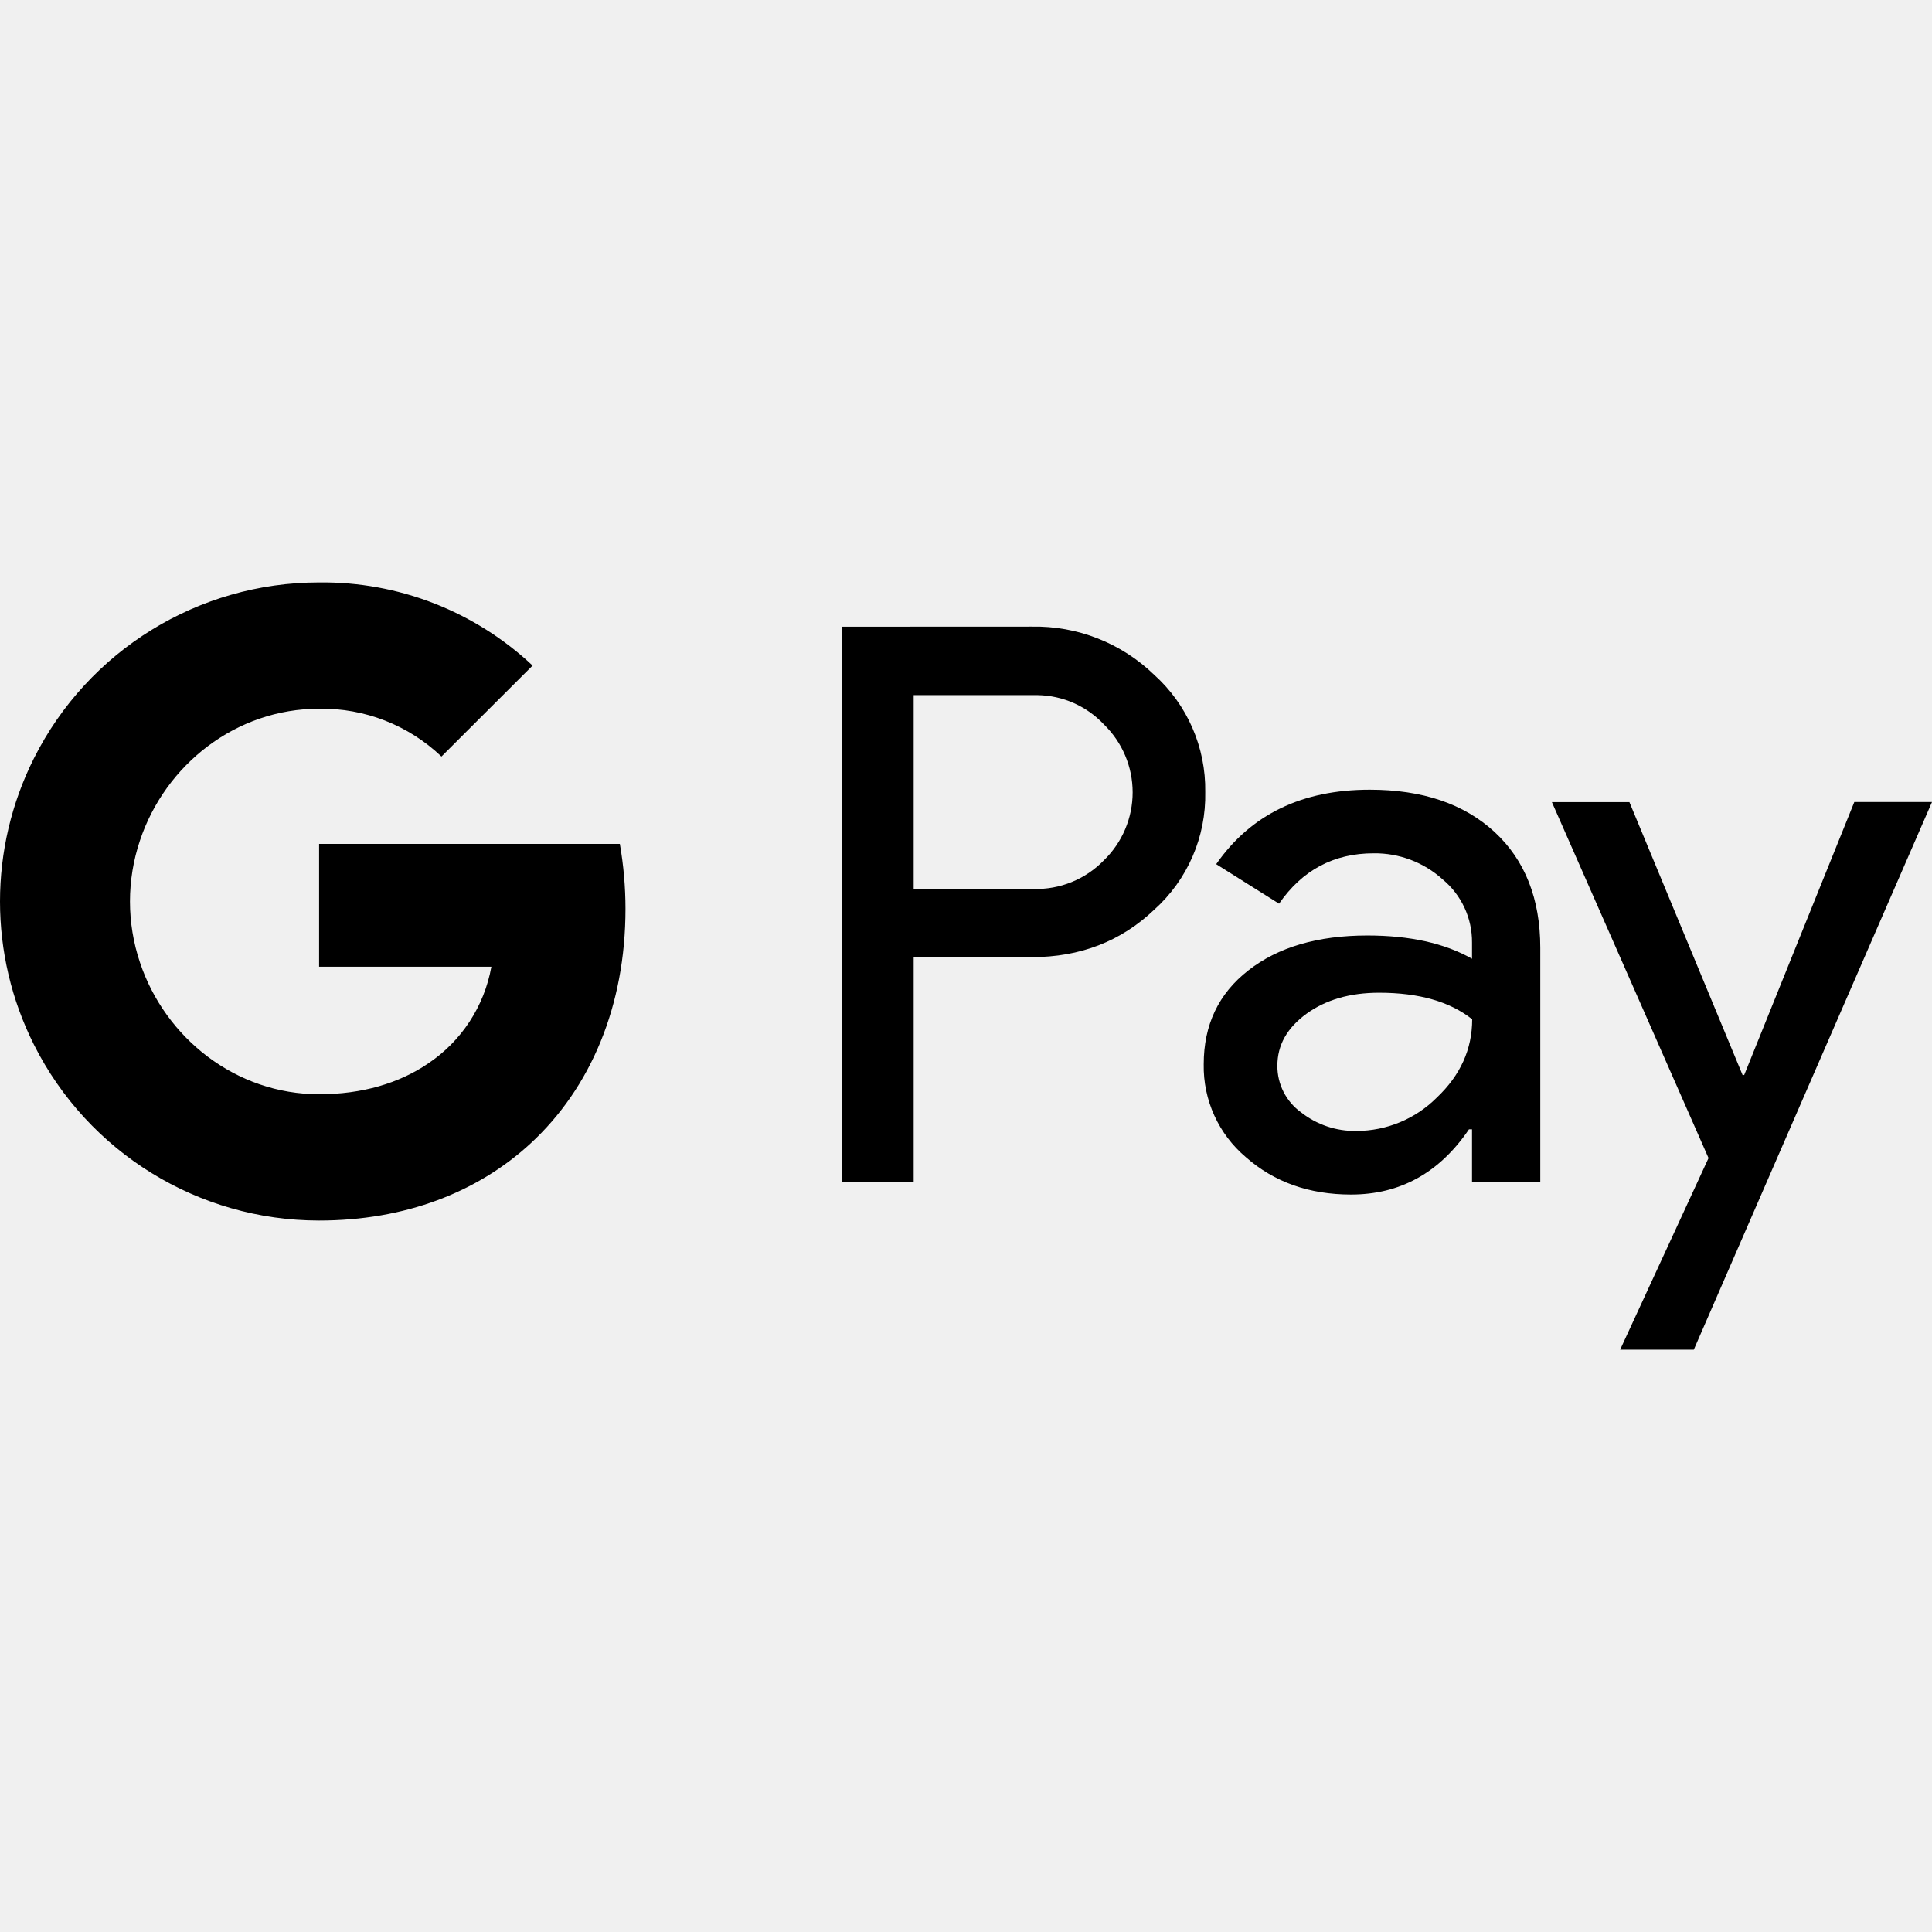
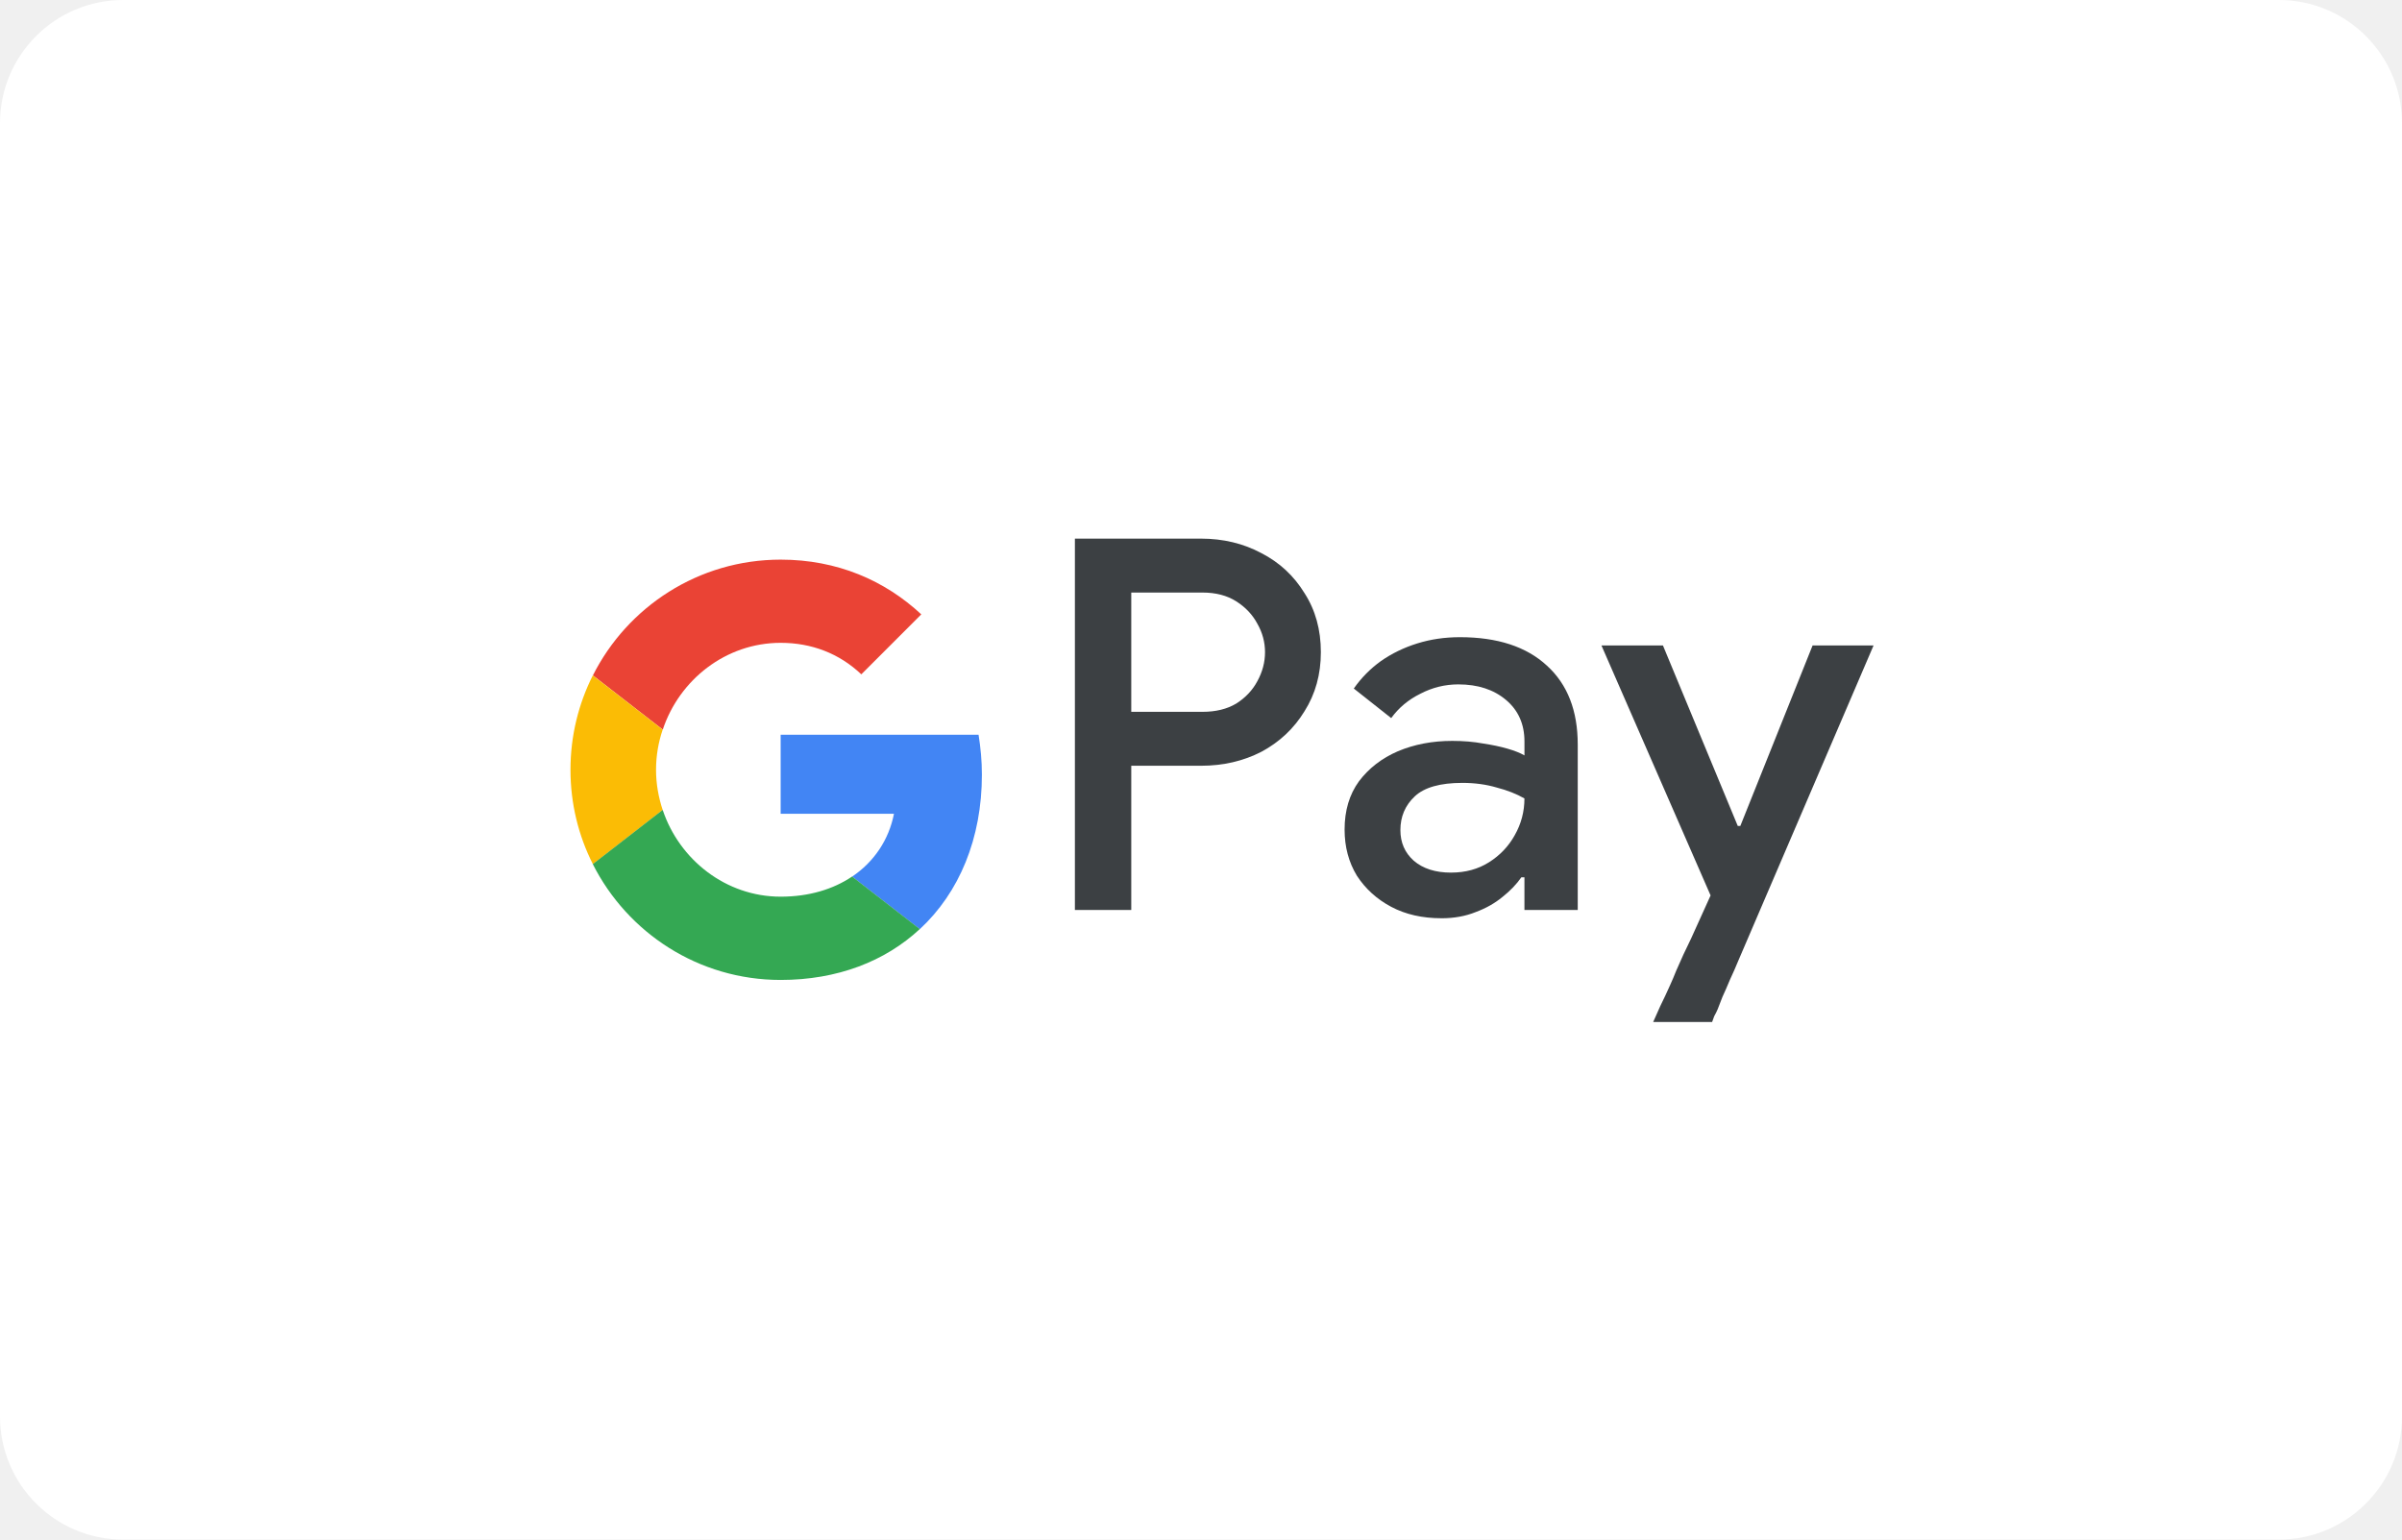
- <svg xmlns="http://www.w3.org/2000/svg" fill="currentColor" role="img" viewBox="0 0 24 24">
-   <path d="M3.963 7.235A3.963 3.963 0 00.422 9.419a3.963 3.963 0 000 3.559 3.963 3.963 0 003.541 2.184c1.07 0 1.97-.352 2.627-.957.748-.69 1.18-1.71 1.18-2.916a4.722 4.722 0 00-.07-.806H3.964v1.526h2.14a1.835 1.835 0 01-.79 1.205c-.356.241-.814.379-1.35.379-1.034 0-1.911-.697-2.225-1.636a2.375 2.375 0 010-1.517c.314-.94 1.191-1.636 2.225-1.636a2.152 2.152 0 011.52.594l1.132-1.13a3.808 3.808 0 00-2.652-1.033zm6.501.55v6.9h.886V11.89h1.465c.603 0 1.11-.196 1.522-.588a1.911 1.911 0 00.635-1.464 1.92 1.92 0 00-.635-1.456 2.125 2.125 0 00-1.522-.598zm2.427.85a1.156 1.156 0 01.823.365 1.176 1.176 0 010 1.686 1.171 1.171 0 01-.877.357H11.35V8.635h1.487a1.156 1.156 0 01.054 0zm4.124 1.175c-.842 0-1.477.308-1.907.925l.781.491c.288-.417.68-.626 1.175-.626a1.255 1.255 0 01.856.323 1.009 1.009 0 01.366.785v.202c-.34-.193-.774-.289-1.3-.289-.617 0-1.11.145-1.479.434-.37.288-.554.677-.554 1.165a1.476 1.476 0 00.525 1.156c.35.308.785.463 1.305.463.61 0 1.098-.27 1.465-.81h.038v.655h.848v-2.909c0-.61-.19-1.09-.568-1.44-.38-.35-.896-.525-1.551-.525zm2.263.154l1.946 4.422-1.098 2.38h.915L24 9.963h-.965l-1.368 3.391h-.02l-1.406-3.39zm-2.146 2.368c.494 0 .88.11 1.156.33 0 .372-.147.696-.44.973a1.413 1.413 0 01-.997.414 1.081 1.081 0 01-.69-.232.708.708 0 01-.293-.578c0-.257.12-.47.363-.647.24-.173.54-.26.9-.26Z" />
+ <svg xmlns="http://www.w3.org/2000/svg" width="780" height="500" viewBox="0 0 780 500" fill="none">
+   <path d="M40 0H740C762.092 0 780 17.909 780 40V460C780 482.092 762.092 500 740 500H40C17.909 500 0 482.092 0 460V40C0 17.909 17.909 0 40 0Z" fill="#FFFFFF" />
+   <g transform="translate(171.60,168.10) scale(6.825)">
+     <g transform="translate(2,2) scale(0.41667)">
+       <path fill="#EA4335" d="M24 9.5c3.54 0 6.71 1.22 9.21 3.6l6.85-6.85C35.9 2.38 30.47 0 24 0 14.62 0 6.51 5.38 2.56 13.22l7.98 6.19C12.43 13.72 17.74 9.5 24 9.5z" />
+       <path fill="#4285F4" d="M46.98 24.55c0-1.57-.15-3.09-.38-4.55H24v9.02h12.94c-.58 2.96-2.26 5.48-4.78 7.18l7.73 6c4.51-4.18 7.09-10.36 7.09-17.65z" />
+       <path fill="#FBBC05" d="M10.53 28.59c-.48-1.45-.76-2.99-.76-4.59s.27-3.14.76-4.59l-7.98-6.19C.92 16.46 0 20.12 0 24c0 3.88.92 7.54 2.56 10.78l7.97-6.19z" />
+       <path fill="#34A853" d="M24 48c6.48 0 11.93-2.13 15.89-5.81l-7.73-6c-2.15 1.45-4.92 2.3-8.16 2.3-6.26 0-11.57-4.22-13.47-9.91l-7.98 6.19C6.51 42.62 14.62 48 24 48z" />
+     </g>
+     <path d="M 26,18.669 V 1 h 5.998 c 1.057,0 2.016,0.23 2.877,0.691 0.862,0.444 1.544,1.078 2.048,1.9 0.52,0.806 0.78,1.744 0.78,2.813 0,1.053 -0.26,1.991 -0.78,2.813 -0.504,0.823 -1.187,1.464 -2.048,1.925 -0.862,0.444 -1.821,0.666 -2.877,0.666 h -3.316 v 6.861 z m 2.682,-9.427 h 3.389 c 0.634,0 1.17,-0.132 1.609,-0.395 0.439,-0.28 0.772,-0.633 1,-1.061 0.244,-0.444 0.366,-0.905 0.366,-1.382 0,-0.477 -0.122,-0.93 -0.366,-1.357 -0.228,-0.428 -0.561,-0.781 -1,-1.061 -0.439,-0.28 -0.975,-0.42 -1.609,-0.42 H 28.682 Z" fill="#3C4043" />
+     <path d="m 43.44,19.064 c -0.91,0 -1.707,-0.181 -2.389,-0.543 -0.683,-0.362 -1.227,-0.856 -1.634,-1.481 -0.39,-0.642 -0.585,-1.374 -0.585,-2.196 0,-0.905 0.228,-1.67 0.683,-2.295 0.471,-0.625 1.089,-1.102 1.853,-1.431 0.78,-0.329 1.642,-0.493 2.584,-0.493 0.536,0 1.024,0.041 1.463,0.123 0.439,0.066 0.829,0.148 1.17,0.247 0.341,0.099 0.61,0.206 0.805,0.321 v -0.666 c 0,-0.823 -0.293,-1.481 -0.878,-1.974 -0.585,-0.494 -1.341,-0.74 -2.268,-0.74 -0.634,0 -1.235,0.148 -1.804,0.444 -0.569,0.28 -1.032,0.666 -1.39,1.16 l -1.78,-1.407 c 0.358,-0.51 0.788,-0.946 1.292,-1.308 0.52,-0.362 1.097,-0.642 1.731,-0.839 0.634,-0.197 1.309,-0.296 2.024,-0.296 1.788,0 3.17,0.452 4.145,1.357 0.975,0.888 1.463,2.139 1.463,3.751 v 7.872 h -2.536 v -1.555 h -0.146 c -0.228,0.329 -0.528,0.642 -0.902,0.938 -0.358,0.296 -0.78,0.535 -1.268,0.716 -0.488,0.198 -1.032,0.296 -1.634,0.296 z m 0.463,-2.172 c 0.683,0 1.284,-0.165 1.804,-0.494 0.52,-0.329 0.927,-0.757 1.219,-1.283 0.309,-0.543 0.463,-1.127 0.463,-1.752 -0.374,-0.214 -0.813,-0.387 -1.317,-0.518 -0.504,-0.148 -1.048,-0.222 -1.634,-0.222 -1.057,0 -1.812,0.214 -2.268,0.642 -0.455,0.428 -0.683,0.963 -0.683,1.604 0,0.592 0.211,1.078 0.634,1.456 0.439,0.378 1.032,0.568 1.78,0.568 z" fill="#3C4043" />
+     <path d="m 56.588,23.383 c -0.049,0.115 -0.106,0.23 -0.171,0.345 -0.049,0.132 -0.081,0.222 -0.098,0.272 h -2.804 c 0.081,-0.181 0.195,-0.436 0.341,-0.765 0.163,-0.329 0.317,-0.658 0.463,-0.987 0.098,-0.214 0.195,-0.444 0.293,-0.691 0.114,-0.247 0.228,-0.502 0.341,-0.765 0.13,-0.263 0.252,-0.518 0.366,-0.765 l 0.927,-2.048 -5.193,-11.895 h 2.926 l 3.56,8.588 h 0.122 L 61.099,6.084 H 64 L 57.563,21.088 c -0.114,0.28 -0.244,0.576 -0.39,0.888 -0.13,0.313 -0.252,0.592 -0.366,0.839 -0.098,0.263 -0.171,0.453 -0.22,0.568 z" fill="#3C4043" />
+   </g>
</svg>
